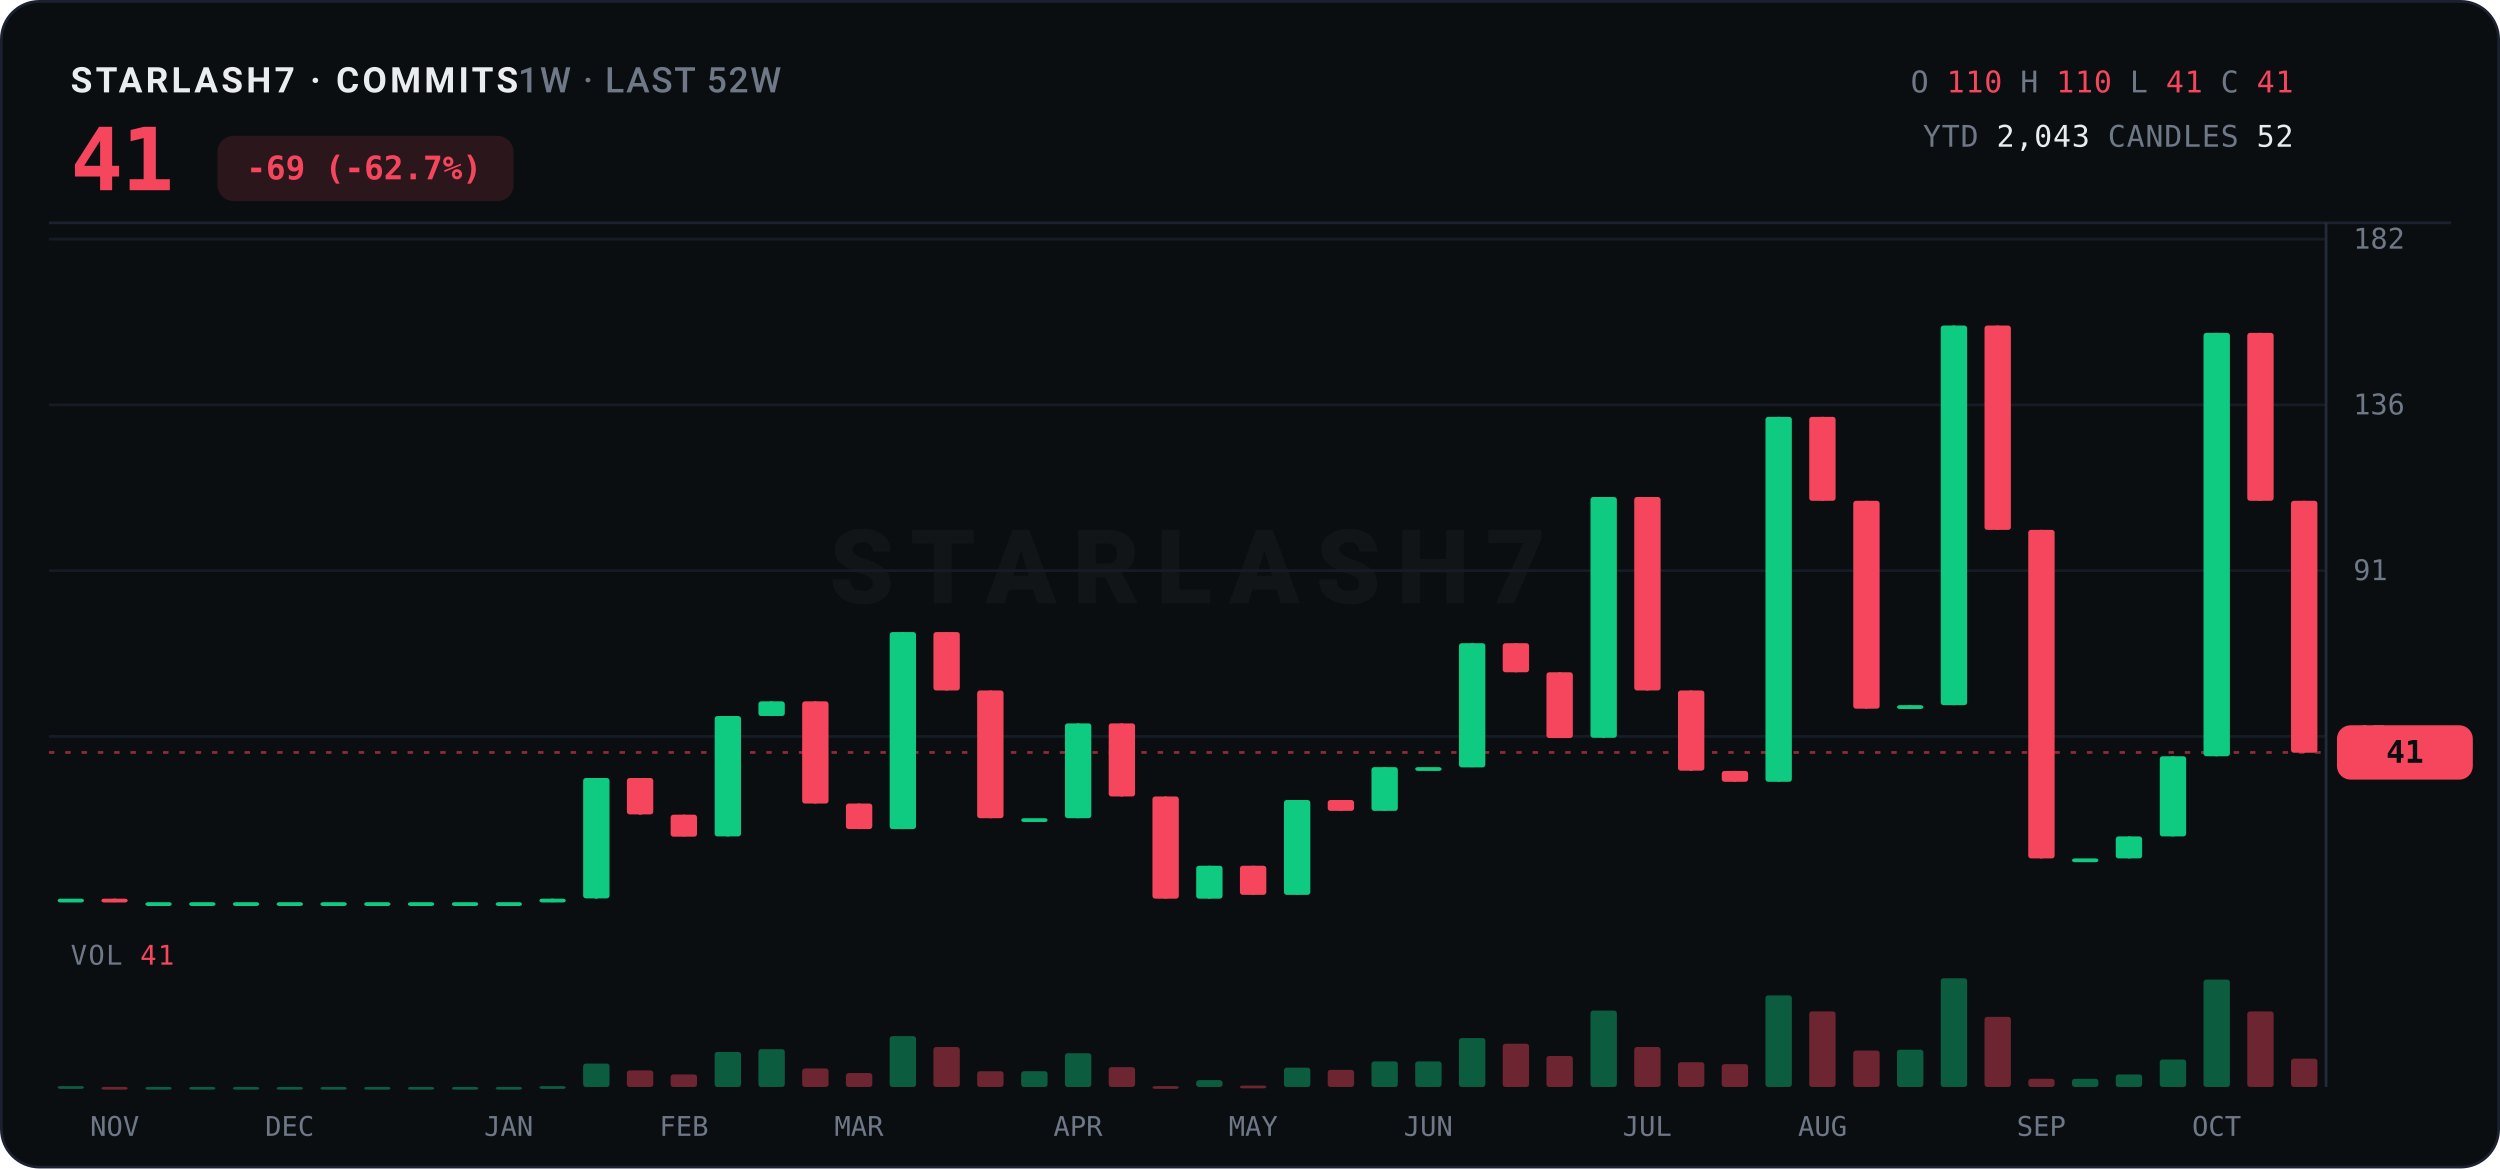
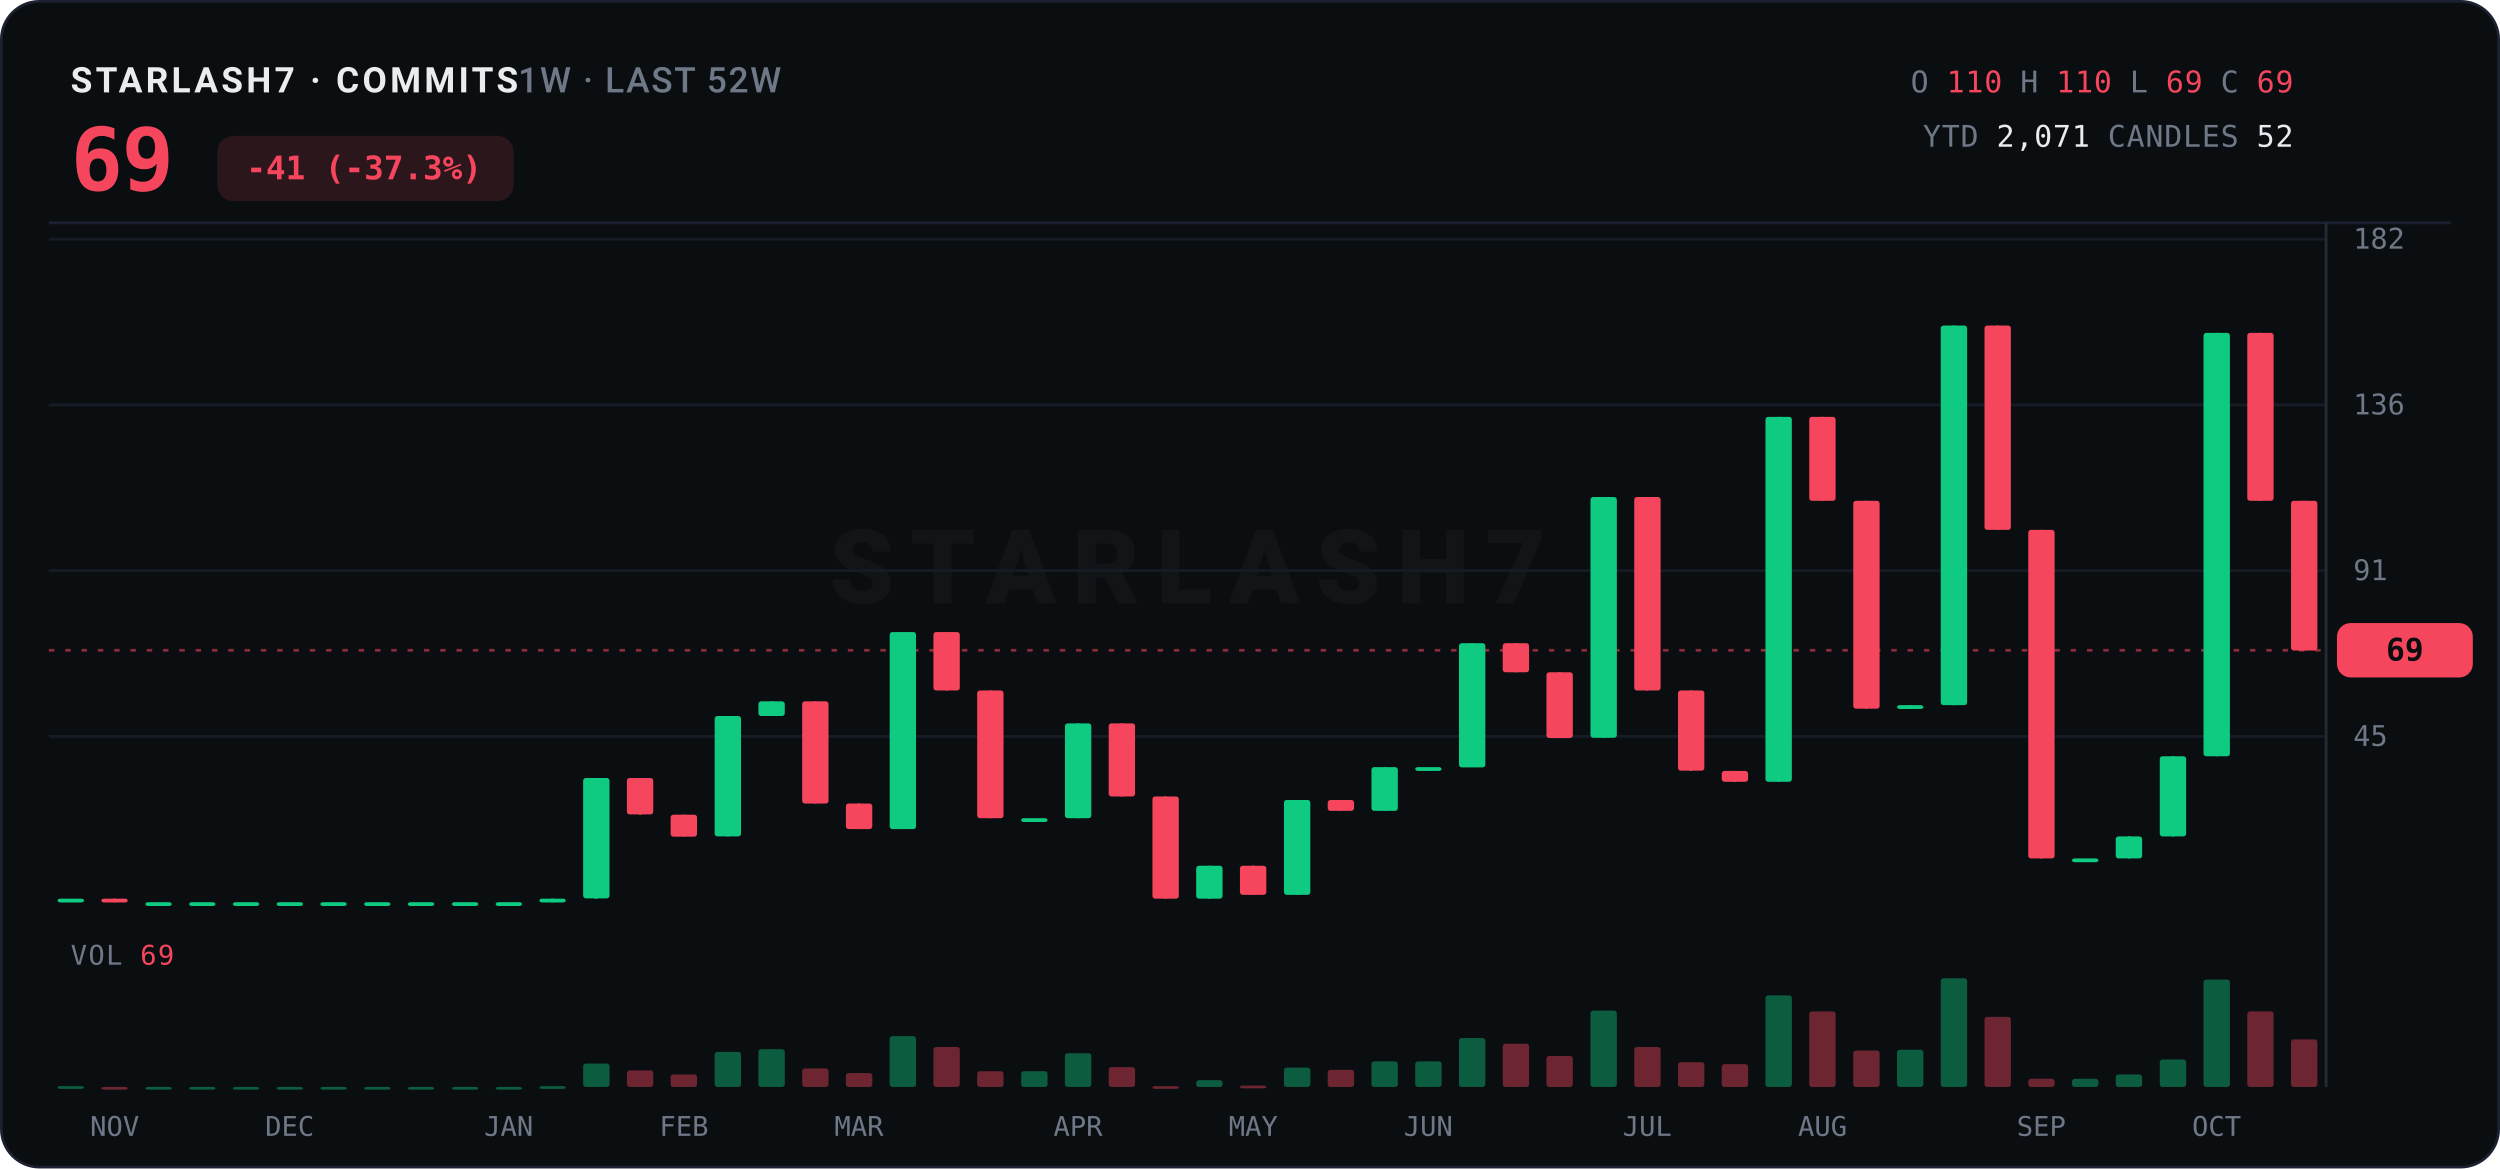
<svg xmlns="http://www.w3.org/2000/svg" width="920" height="430" viewBox="0 0 920 430">
  <rect x="0.5" y="0.5" width="919" height="429" rx="14" fill="#0B0E11" stroke="#1B2130" />
  <text x="26" y="34" font-family="ui-sans-serif,system-ui,-apple-system,'Segoe UI',Roboto,sans-serif" font-size="13" font-weight="700" letter-spacing="1.2" fill="#EAECEF">STARLASH7 · COMMITS<tspan fill="#6E7887" font-weight="500" letter-spacing="0.6">  1W · LAST 52W</tspan>
  </text>
-   <text x="26" y="70" font-family="ui-monospace,'SF Mono',SFMono-Regular,Menlo,Consolas,monospace" font-size="32" font-weight="800" fill="#F6465D" letter-spacing="-0.5">41</text>
+   <text x="26" y="70" font-family="ui-monospace,'SF Mono',SFMono-Regular,Menlo,Consolas,monospace" font-size="32" font-weight="800" fill="#F6465D" letter-spacing="-0.5">69</text>
  <rect x="80" y="50" width="109" height="24" rx="6" fill="#F6465D" opacity="0.14" />
-   <text x="134" y="66" text-anchor="middle" font-family="ui-monospace,'SF Mono',SFMono-Regular,Menlo,Consolas,monospace" font-size="12" font-weight="700" fill="#F6465D">-69 (-62.7%)</text>
+   <text x="134" y="66" text-anchor="middle" font-family="ui-monospace,'SF Mono',SFMono-Regular,Menlo,Consolas,monospace" font-size="12" font-weight="700" fill="#F6465D">-41 (-37.3%)</text>
  <text x="844" y="34" text-anchor="end" font-family="ui-monospace,'SF Mono',SFMono-Regular,Menlo,Consolas,monospace" font-size="11" letter-spacing="0.3">
    <tspan fill="#6E7887">O</tspan>
    <tspan fill="#F6465D">110</tspan>
    <tspan fill="#6E7887">H</tspan>
    <tspan fill="#F6465D">110</tspan>
    <tspan fill="#6E7887">L</tspan>
-     <tspan fill="#F6465D">41</tspan>
+     <tspan fill="#F6465D">69</tspan>
    <tspan fill="#6E7887">C</tspan>
-     <tspan fill="#F6465D">41</tspan>
+     <tspan fill="#F6465D">69</tspan>
  </text>
  <text x="844" y="54" text-anchor="end" font-family="ui-monospace,'SF Mono',SFMono-Regular,Menlo,Consolas,monospace" font-size="11" letter-spacing="0.3">
    <tspan fill="#6E7887">YTD</tspan>
-     <tspan fill="#EAECEF">2,043</tspan>
+     <tspan fill="#EAECEF">2,071</tspan>
    <tspan fill="#6E7887">CANDLES</tspan>
    <tspan fill="#EAECEF">52</tspan>
  </text>
  <line x1="18" y1="82" x2="902" y2="82" stroke="#1B2130" stroke-width="1" />
  <text x="437.0" y="222.0" text-anchor="middle" font-family="ui-sans-serif,system-ui,-apple-system,'Segoe UI',Roboto,sans-serif" font-size="38" font-weight="800" letter-spacing="6" fill="#EAECEF" opacity="0.035">STARLASH7</text>
  <line x1="18" y1="271.0" x2="856" y2="271.0" stroke="#161C26" stroke-width="1" />
  <text x="866" y="274.5" font-family="ui-monospace,'SF Mono',SFMono-Regular,Menlo,Consolas,monospace" font-size="10.5" fill="#6E7887">45</text>
  <line x1="18" y1="210.0" x2="856" y2="210.0" stroke="#161C26" stroke-width="1" />
  <text x="866" y="213.5" font-family="ui-monospace,'SF Mono',SFMono-Regular,Menlo,Consolas,monospace" font-size="10.5" fill="#6E7887">91</text>
  <line x1="18" y1="149.0" x2="856" y2="149.0" stroke="#161C26" stroke-width="1" />
  <text x="866" y="152.5" font-family="ui-monospace,'SF Mono',SFMono-Regular,Menlo,Consolas,monospace" font-size="10.5" fill="#6E7887">136</text>
  <line x1="18" y1="88.0" x2="856" y2="88.0" stroke="#161C26" stroke-width="1" />
  <text x="866" y="91.5" font-family="ui-monospace,'SF Mono',SFMono-Regular,Menlo,Consolas,monospace" font-size="10.5" fill="#6E7887">182</text>
  <line x1="856" y1="82" x2="856" y2="400" stroke="#242B38" stroke-width="1" />
-   <line x1="18" y1="276.9" x2="856" y2="276.9" stroke="#F6465D" stroke-width="1" stroke-dasharray="2 4" opacity="0.55" />
-   <rect x="860" y="266.9" width="50" height="20" rx="5" fill="#F6465D" />
-   <text x="885.0" y="280.7" text-anchor="middle" font-family="ui-monospace,'SF Mono',SFMono-Regular,Menlo,Consolas,monospace" font-size="11.5" font-weight="800" fill="#0B0E11">41</text>
+   <line x1="18" y1="239.3" x2="856" y2="239.3" stroke="#F6465D" stroke-width="1" stroke-dasharray="2 4" opacity="0.55" />
+   <rect x="860" y="229.3" width="50" height="20" rx="5" fill="#F6465D" />
+   <text x="885.0" y="243.1" text-anchor="middle" font-family="ui-monospace,'SF Mono',SFMono-Regular,Menlo,Consolas,monospace" font-size="11.5" font-weight="800" fill="#0B0E11">69</text>
  <line x1="26.1" y1="330.7" x2="26.1" y2="330.7" stroke="#0ECB81" stroke-width="1" />
  <rect x="21.2" y="330.7" width="9.7" height="1.4" rx="1" fill="#0ECB81" />
  <line x1="42.2" y1="330.7" x2="42.2" y2="332.0" stroke="#F6465D" stroke-width="1" />
  <rect x="37.3" y="330.7" width="9.7" height="1.4" rx="1" fill="#F6465D" />
  <line x1="58.3" y1="332.0" x2="58.3" y2="332.0" stroke="#0ECB81" stroke-width="1" />
  <rect x="53.5" y="332.0" width="9.7" height="1.4" rx="1" fill="#0ECB81" />
  <line x1="74.4" y1="332.0" x2="74.4" y2="332.0" stroke="#0ECB81" stroke-width="1" />
  <rect x="69.6" y="332.0" width="9.7" height="1.4" rx="1" fill="#0ECB81" />
  <line x1="90.5" y1="332.0" x2="90.5" y2="332.0" stroke="#0ECB81" stroke-width="1" />
  <rect x="85.7" y="332.0" width="9.7" height="1.4" rx="1" fill="#0ECB81" />
  <line x1="106.6" y1="332.0" x2="106.6" y2="332.0" stroke="#0ECB81" stroke-width="1" />
  <rect x="101.8" y="332.0" width="9.7" height="1.4" rx="1" fill="#0ECB81" />
  <line x1="122.8" y1="332.0" x2="122.8" y2="332.0" stroke="#0ECB81" stroke-width="1" />
  <rect x="117.9" y="332.0" width="9.7" height="1.4" rx="1" fill="#0ECB81" />
  <line x1="138.9" y1="332.0" x2="138.9" y2="332.0" stroke="#0ECB81" stroke-width="1" />
  <rect x="134.0" y="332.0" width="9.7" height="1.4" rx="1" fill="#0ECB81" />
  <line x1="155.0" y1="332.0" x2="155.0" y2="332.0" stroke="#0ECB81" stroke-width="1" />
  <rect x="150.1" y="332.0" width="9.7" height="1.4" rx="1" fill="#0ECB81" />
  <line x1="171.1" y1="332.0" x2="171.1" y2="332.0" stroke="#0ECB81" stroke-width="1" />
  <rect x="166.3" y="332.0" width="9.7" height="1.4" rx="1" fill="#0ECB81" />
  <line x1="187.2" y1="332.0" x2="187.2" y2="332.0" stroke="#0ECB81" stroke-width="1" />
  <rect x="182.4" y="332.0" width="9.7" height="1.4" rx="1" fill="#0ECB81" />
  <line x1="203.3" y1="330.7" x2="203.3" y2="332.0" stroke="#0ECB81" stroke-width="1" />
  <rect x="198.5" y="330.7" width="9.7" height="1.4" rx="1" fill="#0ECB81" />
  <line x1="219.4" y1="286.3" x2="219.4" y2="330.7" stroke="#0ECB81" stroke-width="1" />
  <rect x="214.6" y="286.3" width="9.7" height="44.3" rx="1" fill="#0ECB81" />
  <line x1="235.6" y1="286.3" x2="235.6" y2="299.8" stroke="#F6465D" stroke-width="1" />
  <rect x="230.7" y="286.3" width="9.7" height="13.4" rx="1" fill="#F6465D" />
  <line x1="251.7" y1="299.8" x2="251.7" y2="307.8" stroke="#F6465D" stroke-width="1" />
  <rect x="246.8" y="299.8" width="9.7" height="8.1" rx="1" fill="#F6465D" />
  <line x1="267.8" y1="263.5" x2="267.8" y2="307.8" stroke="#0ECB81" stroke-width="1" />
  <rect x="263.0" y="263.5" width="9.7" height="44.3" rx="1" fill="#0ECB81" />
  <line x1="283.9" y1="258.1" x2="283.9" y2="263.5" stroke="#0ECB81" stroke-width="1" />
  <rect x="279.1" y="258.1" width="9.7" height="5.4" rx="1" fill="#0ECB81" />
  <line x1="300.0" y1="258.1" x2="300.0" y2="295.7" stroke="#F6465D" stroke-width="1" />
  <rect x="295.2" y="258.1" width="9.7" height="37.6" rx="1" fill="#F6465D" />
  <line x1="316.1" y1="295.7" x2="316.1" y2="305.1" stroke="#F6465D" stroke-width="1" />
  <rect x="311.3" y="295.7" width="9.7" height="9.4" rx="1" fill="#F6465D" />
  <line x1="332.3" y1="232.6" x2="332.3" y2="305.1" stroke="#0ECB81" stroke-width="1" />
  <rect x="327.4" y="232.6" width="9.7" height="72.5" rx="1" fill="#0ECB81" />
  <line x1="348.4" y1="232.6" x2="348.4" y2="254.1" stroke="#F6465D" stroke-width="1" />
  <rect x="343.5" y="232.6" width="9.7" height="21.5" rx="1" fill="#F6465D" />
  <line x1="364.5" y1="254.1" x2="364.5" y2="301.1" stroke="#F6465D" stroke-width="1" />
  <rect x="359.6" y="254.1" width="9.7" height="47.0" rx="1" fill="#F6465D" />
  <line x1="380.6" y1="301.1" x2="380.6" y2="301.1" stroke="#0ECB81" stroke-width="1" />
  <rect x="375.8" y="301.1" width="9.7" height="1.4" rx="1" fill="#0ECB81" />
  <line x1="396.7" y1="266.2" x2="396.7" y2="301.1" stroke="#0ECB81" stroke-width="1" />
  <rect x="391.9" y="266.2" width="9.7" height="34.9" rx="1" fill="#0ECB81" />
  <line x1="412.8" y1="266.2" x2="412.8" y2="293.1" stroke="#F6465D" stroke-width="1" />
  <rect x="408.0" y="266.2" width="9.7" height="26.9" rx="1" fill="#F6465D" />
  <line x1="428.9" y1="293.1" x2="428.9" y2="330.7" stroke="#F6465D" stroke-width="1" />
  <rect x="424.1" y="293.1" width="9.7" height="37.6" rx="1" fill="#F6465D" />
  <line x1="445.1" y1="318.6" x2="445.1" y2="330.7" stroke="#0ECB81" stroke-width="1" />
  <rect x="440.2" y="318.6" width="9.7" height="12.1" rx="1" fill="#0ECB81" />
  <line x1="461.2" y1="318.6" x2="461.2" y2="329.3" stroke="#F6465D" stroke-width="1" />
  <rect x="456.3" y="318.6" width="9.7" height="10.7" rx="1" fill="#F6465D" />
  <line x1="477.3" y1="294.4" x2="477.3" y2="329.3" stroke="#0ECB81" stroke-width="1" />
  <rect x="472.5" y="294.4" width="9.7" height="34.9" rx="1" fill="#0ECB81" />
  <line x1="493.4" y1="294.4" x2="493.4" y2="298.4" stroke="#F6465D" stroke-width="1" />
  <rect x="488.6" y="294.4" width="9.7" height="4.0" rx="1" fill="#F6465D" />
  <line x1="509.5" y1="282.3" x2="509.5" y2="298.4" stroke="#0ECB81" stroke-width="1" />
  <rect x="504.7" y="282.3" width="9.7" height="16.1" rx="1" fill="#0ECB81" />
  <line x1="525.6" y1="282.3" x2="525.6" y2="282.3" stroke="#0ECB81" stroke-width="1" />
  <rect x="520.8" y="282.3" width="9.7" height="1.4" rx="1" fill="#0ECB81" />
  <line x1="541.8" y1="236.7" x2="541.8" y2="282.3" stroke="#0ECB81" stroke-width="1" />
  <rect x="536.9" y="236.7" width="9.7" height="45.7" rx="1" fill="#0ECB81" />
  <line x1="557.9" y1="236.7" x2="557.9" y2="247.4" stroke="#F6465D" stroke-width="1" />
  <rect x="553.0" y="236.7" width="9.7" height="10.7" rx="1" fill="#F6465D" />
  <line x1="574.0" y1="247.4" x2="574.0" y2="271.6" stroke="#F6465D" stroke-width="1" />
  <rect x="569.1" y="247.4" width="9.7" height="24.2" rx="1" fill="#F6465D" />
  <line x1="590.1" y1="182.9" x2="590.1" y2="271.6" stroke="#0ECB81" stroke-width="1" />
  <rect x="585.3" y="182.9" width="9.7" height="88.6" rx="1" fill="#0ECB81" />
  <line x1="606.2" y1="182.9" x2="606.2" y2="254.1" stroke="#F6465D" stroke-width="1" />
  <rect x="601.4" y="182.9" width="9.7" height="71.2" rx="1" fill="#F6465D" />
  <line x1="622.3" y1="254.1" x2="622.3" y2="283.7" stroke="#F6465D" stroke-width="1" />
  <rect x="617.5" y="254.1" width="9.7" height="29.5" rx="1" fill="#F6465D" />
  <line x1="638.4" y1="283.7" x2="638.4" y2="287.7" stroke="#F6465D" stroke-width="1" />
  <rect x="633.6" y="283.7" width="9.7" height="4.0" rx="1" fill="#F6465D" />
  <line x1="654.6" y1="153.4" x2="654.6" y2="287.7" stroke="#0ECB81" stroke-width="1" />
  <rect x="649.7" y="153.4" width="9.7" height="134.3" rx="1" fill="#0ECB81" />
  <line x1="670.7" y1="153.4" x2="670.7" y2="184.3" stroke="#F6465D" stroke-width="1" />
  <rect x="665.8" y="153.4" width="9.7" height="30.9" rx="1" fill="#F6465D" />
  <line x1="686.8" y1="184.3" x2="686.8" y2="260.8" stroke="#F6465D" stroke-width="1" />
  <rect x="682.0" y="184.3" width="9.7" height="76.5" rx="1" fill="#F6465D" />
  <line x1="702.9" y1="259.5" x2="702.9" y2="260.8" stroke="#0ECB81" stroke-width="1" />
  <rect x="698.1" y="259.5" width="9.7" height="1.4" rx="1" fill="#0ECB81" />
  <line x1="719.0" y1="119.8" x2="719.0" y2="259.5" stroke="#0ECB81" stroke-width="1" />
  <rect x="714.2" y="119.8" width="9.7" height="139.7" rx="1" fill="#0ECB81" />
  <line x1="735.1" y1="119.8" x2="735.1" y2="195.0" stroke="#F6465D" stroke-width="1" />
  <rect x="730.3" y="119.8" width="9.7" height="75.2" rx="1" fill="#F6465D" />
  <line x1="751.2" y1="195.0" x2="751.2" y2="315.9" stroke="#F6465D" stroke-width="1" />
  <rect x="746.4" y="195.0" width="9.7" height="120.9" rx="1" fill="#F6465D" />
  <line x1="767.4" y1="315.9" x2="767.4" y2="315.9" stroke="#0ECB81" stroke-width="1" />
  <rect x="762.5" y="315.9" width="9.7" height="1.4" rx="1" fill="#0ECB81" />
  <line x1="783.5" y1="307.8" x2="783.5" y2="315.9" stroke="#0ECB81" stroke-width="1" />
  <rect x="778.6" y="307.8" width="9.7" height="8.1" rx="1" fill="#0ECB81" />
  <line x1="799.6" y1="278.3" x2="799.6" y2="307.8" stroke="#0ECB81" stroke-width="1" />
  <rect x="794.8" y="278.3" width="9.7" height="29.5" rx="1" fill="#0ECB81" />
  <line x1="815.7" y1="122.5" x2="815.7" y2="278.3" stroke="#0ECB81" stroke-width="1" />
  <rect x="810.9" y="122.5" width="9.7" height="155.8" rx="1" fill="#0ECB81" />
  <line x1="831.8" y1="122.5" x2="831.8" y2="184.3" stroke="#F6465D" stroke-width="1" />
  <rect x="827.0" y="122.5" width="9.7" height="61.8" rx="1" fill="#F6465D" />
-   <line x1="847.9" y1="184.3" x2="847.9" y2="276.9" stroke="#F6465D" stroke-width="1" />
-   <rect x="843.1" y="184.3" width="9.7" height="92.7" rx="1" fill="#F6465D" />
-   <text x="26" y="355" font-family="ui-monospace,'SF Mono',SFMono-Regular,Menlo,Consolas,monospace" font-size="10" letter-spacing="0.5" fill="#6E7887">VOL <tspan fill="#F6465D">41</tspan>
+   <line x1="847.9" y1="184.3" x2="847.9" y2="239.3" stroke="#F6465D" stroke-width="1" />
+   <rect x="843.1" y="184.3" width="9.7" height="55.1" rx="1" fill="#F6465D" />
+   <text x="26" y="355" font-family="ui-monospace,'SF Mono',SFMono-Regular,Menlo,Consolas,monospace" font-size="10" letter-spacing="0.5" fill="#6E7887">VOL <tspan fill="#F6465D">69</tspan>
  </text>
  <rect x="21.2" y="399.7" width="9.7" height="1.0" rx="1" fill="#0ECB81" opacity="0.42" />
  <rect x="37.3" y="400.0" width="9.7" height="1.0" rx="1" fill="#F6465D" opacity="0.42" />
  <rect x="53.5" y="400.0" width="9.7" height="1.0" rx="1" fill="#0ECB81" opacity="0.42" />
  <rect x="69.6" y="400.0" width="9.7" height="1.0" rx="1" fill="#0ECB81" opacity="0.42" />
  <rect x="85.7" y="400.0" width="9.7" height="1.0" rx="1" fill="#0ECB81" opacity="0.42" />
  <rect x="101.8" y="400.0" width="9.7" height="1.0" rx="1" fill="#0ECB81" opacity="0.42" />
  <rect x="117.9" y="400.0" width="9.7" height="1.0" rx="1" fill="#0ECB81" opacity="0.42" />
  <rect x="134.0" y="400.0" width="9.7" height="1.0" rx="1" fill="#0ECB81" opacity="0.42" />
  <rect x="150.1" y="400.0" width="9.7" height="1.0" rx="1" fill="#0ECB81" opacity="0.42" />
  <rect x="166.3" y="400.0" width="9.7" height="1.0" rx="1" fill="#0ECB81" opacity="0.42" />
  <rect x="182.4" y="400.0" width="9.7" height="1.0" rx="1" fill="#0ECB81" opacity="0.42" />
  <rect x="198.5" y="399.7" width="9.7" height="1.0" rx="1" fill="#0ECB81" opacity="0.42" />
  <rect x="214.6" y="391.4" width="9.7" height="8.6" rx="1" fill="#0ECB81" opacity="0.42" />
  <rect x="230.7" y="393.9" width="9.7" height="6.1" rx="1" fill="#F6465D" opacity="0.42" />
  <rect x="246.8" y="395.4" width="9.7" height="4.6" rx="1" fill="#F6465D" opacity="0.42" />
  <rect x="263.0" y="387.1" width="9.7" height="12.9" rx="1" fill="#0ECB81" opacity="0.42" />
  <rect x="279.1" y="386.1" width="9.7" height="13.9" rx="1" fill="#0ECB81" opacity="0.42" />
  <rect x="295.2" y="393.2" width="9.7" height="6.8" rx="1" fill="#F6465D" opacity="0.42" />
  <rect x="311.3" y="394.9" width="9.7" height="5.1" rx="1" fill="#F6465D" opacity="0.42" />
  <rect x="327.4" y="381.3" width="9.7" height="18.7" rx="1" fill="#0ECB81" opacity="0.42" />
  <rect x="343.5" y="385.3" width="9.7" height="14.7" rx="1" fill="#F6465D" opacity="0.42" />
  <rect x="359.6" y="394.2" width="9.7" height="5.8" rx="1" fill="#F6465D" opacity="0.42" />
  <rect x="375.8" y="394.2" width="9.7" height="5.8" rx="1" fill="#0ECB81" opacity="0.42" />
  <rect x="391.9" y="387.6" width="9.7" height="12.4" rx="1" fill="#0ECB81" opacity="0.42" />
  <rect x="408.0" y="392.7" width="9.7" height="7.3" rx="1" fill="#F6465D" opacity="0.42" />
  <rect x="424.1" y="399.7" width="9.7" height="1.0" rx="1" fill="#F6465D" opacity="0.42" />
  <rect x="440.2" y="397.5" width="9.7" height="2.5" rx="1" fill="#0ECB81" opacity="0.42" />
  <rect x="456.3" y="399.5" width="9.7" height="1.0" rx="1" fill="#F6465D" opacity="0.42" />
  <rect x="472.5" y="392.9" width="9.7" height="7.1" rx="1" fill="#0ECB81" opacity="0.42" />
  <rect x="488.6" y="393.7" width="9.7" height="6.3" rx="1" fill="#F6465D" opacity="0.42" />
  <rect x="504.7" y="390.6" width="9.7" height="9.4" rx="1" fill="#0ECB81" opacity="0.42" />
  <rect x="520.8" y="390.6" width="9.7" height="9.4" rx="1" fill="#0ECB81" opacity="0.42" />
  <rect x="536.9" y="382.0" width="9.7" height="18.0" rx="1" fill="#0ECB81" opacity="0.42" />
  <rect x="553.0" y="384.1" width="9.7" height="15.9" rx="1" fill="#F6465D" opacity="0.42" />
  <rect x="569.1" y="388.6" width="9.7" height="11.4" rx="1" fill="#F6465D" opacity="0.42" />
  <rect x="585.3" y="371.9" width="9.7" height="28.1" rx="1" fill="#0ECB81" opacity="0.42" />
  <rect x="601.4" y="385.3" width="9.7" height="14.7" rx="1" fill="#F6465D" opacity="0.42" />
  <rect x="617.5" y="390.9" width="9.7" height="9.1" rx="1" fill="#F6465D" opacity="0.42" />
  <rect x="633.6" y="391.6" width="9.7" height="8.4" rx="1" fill="#F6465D" opacity="0.42" />
  <rect x="649.7" y="366.3" width="9.7" height="33.7" rx="1" fill="#0ECB81" opacity="0.42" />
  <rect x="665.8" y="372.2" width="9.7" height="27.8" rx="1" fill="#F6465D" opacity="0.42" />
  <rect x="682.0" y="386.6" width="9.7" height="13.4" rx="1" fill="#F6465D" opacity="0.42" />
  <rect x="698.1" y="386.3" width="9.7" height="13.7" rx="1" fill="#0ECB81" opacity="0.42" />
  <rect x="714.2" y="360.0" width="9.7" height="40.0" rx="1" fill="#0ECB81" opacity="0.42" />
  <rect x="730.3" y="374.2" width="9.7" height="25.8" rx="1" fill="#F6465D" opacity="0.42" />
  <rect x="746.4" y="397.0" width="9.7" height="3.0" rx="1" fill="#F6465D" opacity="0.42" />
  <rect x="762.5" y="397.0" width="9.7" height="3.0" rx="1" fill="#0ECB81" opacity="0.42" />
  <rect x="778.6" y="395.4" width="9.7" height="4.6" rx="1" fill="#0ECB81" opacity="0.42" />
  <rect x="794.8" y="389.9" width="9.7" height="10.1" rx="1" fill="#0ECB81" opacity="0.42" />
  <rect x="810.9" y="360.5" width="9.7" height="39.5" rx="1" fill="#0ECB81" opacity="0.42" />
  <rect x="827.0" y="372.2" width="9.7" height="27.8" rx="1" fill="#F6465D" opacity="0.42" />
-   <rect x="843.1" y="389.6" width="9.7" height="10.4" rx="1" fill="#F6465D" opacity="0.42" />
+   <rect x="843.1" y="382.5" width="9.7" height="17.5" rx="1" fill="#F6465D" opacity="0.42" />
  <text x="42.2" y="418" text-anchor="middle" font-family="ui-monospace,'SF Mono',SFMono-Regular,Menlo,Consolas,monospace" font-size="10" fill="#6E7887">NOV</text>
  <text x="106.6" y="418" text-anchor="middle" font-family="ui-monospace,'SF Mono',SFMono-Regular,Menlo,Consolas,monospace" font-size="10" fill="#6E7887">DEC</text>
  <text x="187.2" y="418" text-anchor="middle" font-family="ui-monospace,'SF Mono',SFMono-Regular,Menlo,Consolas,monospace" font-size="10" fill="#6E7887">JAN</text>
  <text x="251.7" y="418" text-anchor="middle" font-family="ui-monospace,'SF Mono',SFMono-Regular,Menlo,Consolas,monospace" font-size="10" fill="#6E7887">FEB</text>
  <text x="316.1" y="418" text-anchor="middle" font-family="ui-monospace,'SF Mono',SFMono-Regular,Menlo,Consolas,monospace" font-size="10" fill="#6E7887">MAR</text>
  <text x="396.7" y="418" text-anchor="middle" font-family="ui-monospace,'SF Mono',SFMono-Regular,Menlo,Consolas,monospace" font-size="10" fill="#6E7887">APR</text>
  <text x="461.2" y="418" text-anchor="middle" font-family="ui-monospace,'SF Mono',SFMono-Regular,Menlo,Consolas,monospace" font-size="10" fill="#6E7887">MAY</text>
  <text x="525.6" y="418" text-anchor="middle" font-family="ui-monospace,'SF Mono',SFMono-Regular,Menlo,Consolas,monospace" font-size="10" fill="#6E7887">JUN</text>
  <text x="606.2" y="418" text-anchor="middle" font-family="ui-monospace,'SF Mono',SFMono-Regular,Menlo,Consolas,monospace" font-size="10" fill="#6E7887">JUL</text>
  <text x="670.7" y="418" text-anchor="middle" font-family="ui-monospace,'SF Mono',SFMono-Regular,Menlo,Consolas,monospace" font-size="10" fill="#6E7887">AUG</text>
  <text x="751.2" y="418" text-anchor="middle" font-family="ui-monospace,'SF Mono',SFMono-Regular,Menlo,Consolas,monospace" font-size="10" fill="#6E7887">SEP</text>
  <text x="815.7" y="418" text-anchor="middle" font-family="ui-monospace,'SF Mono',SFMono-Regular,Menlo,Consolas,monospace" font-size="10" fill="#6E7887">OCT</text>
</svg>
